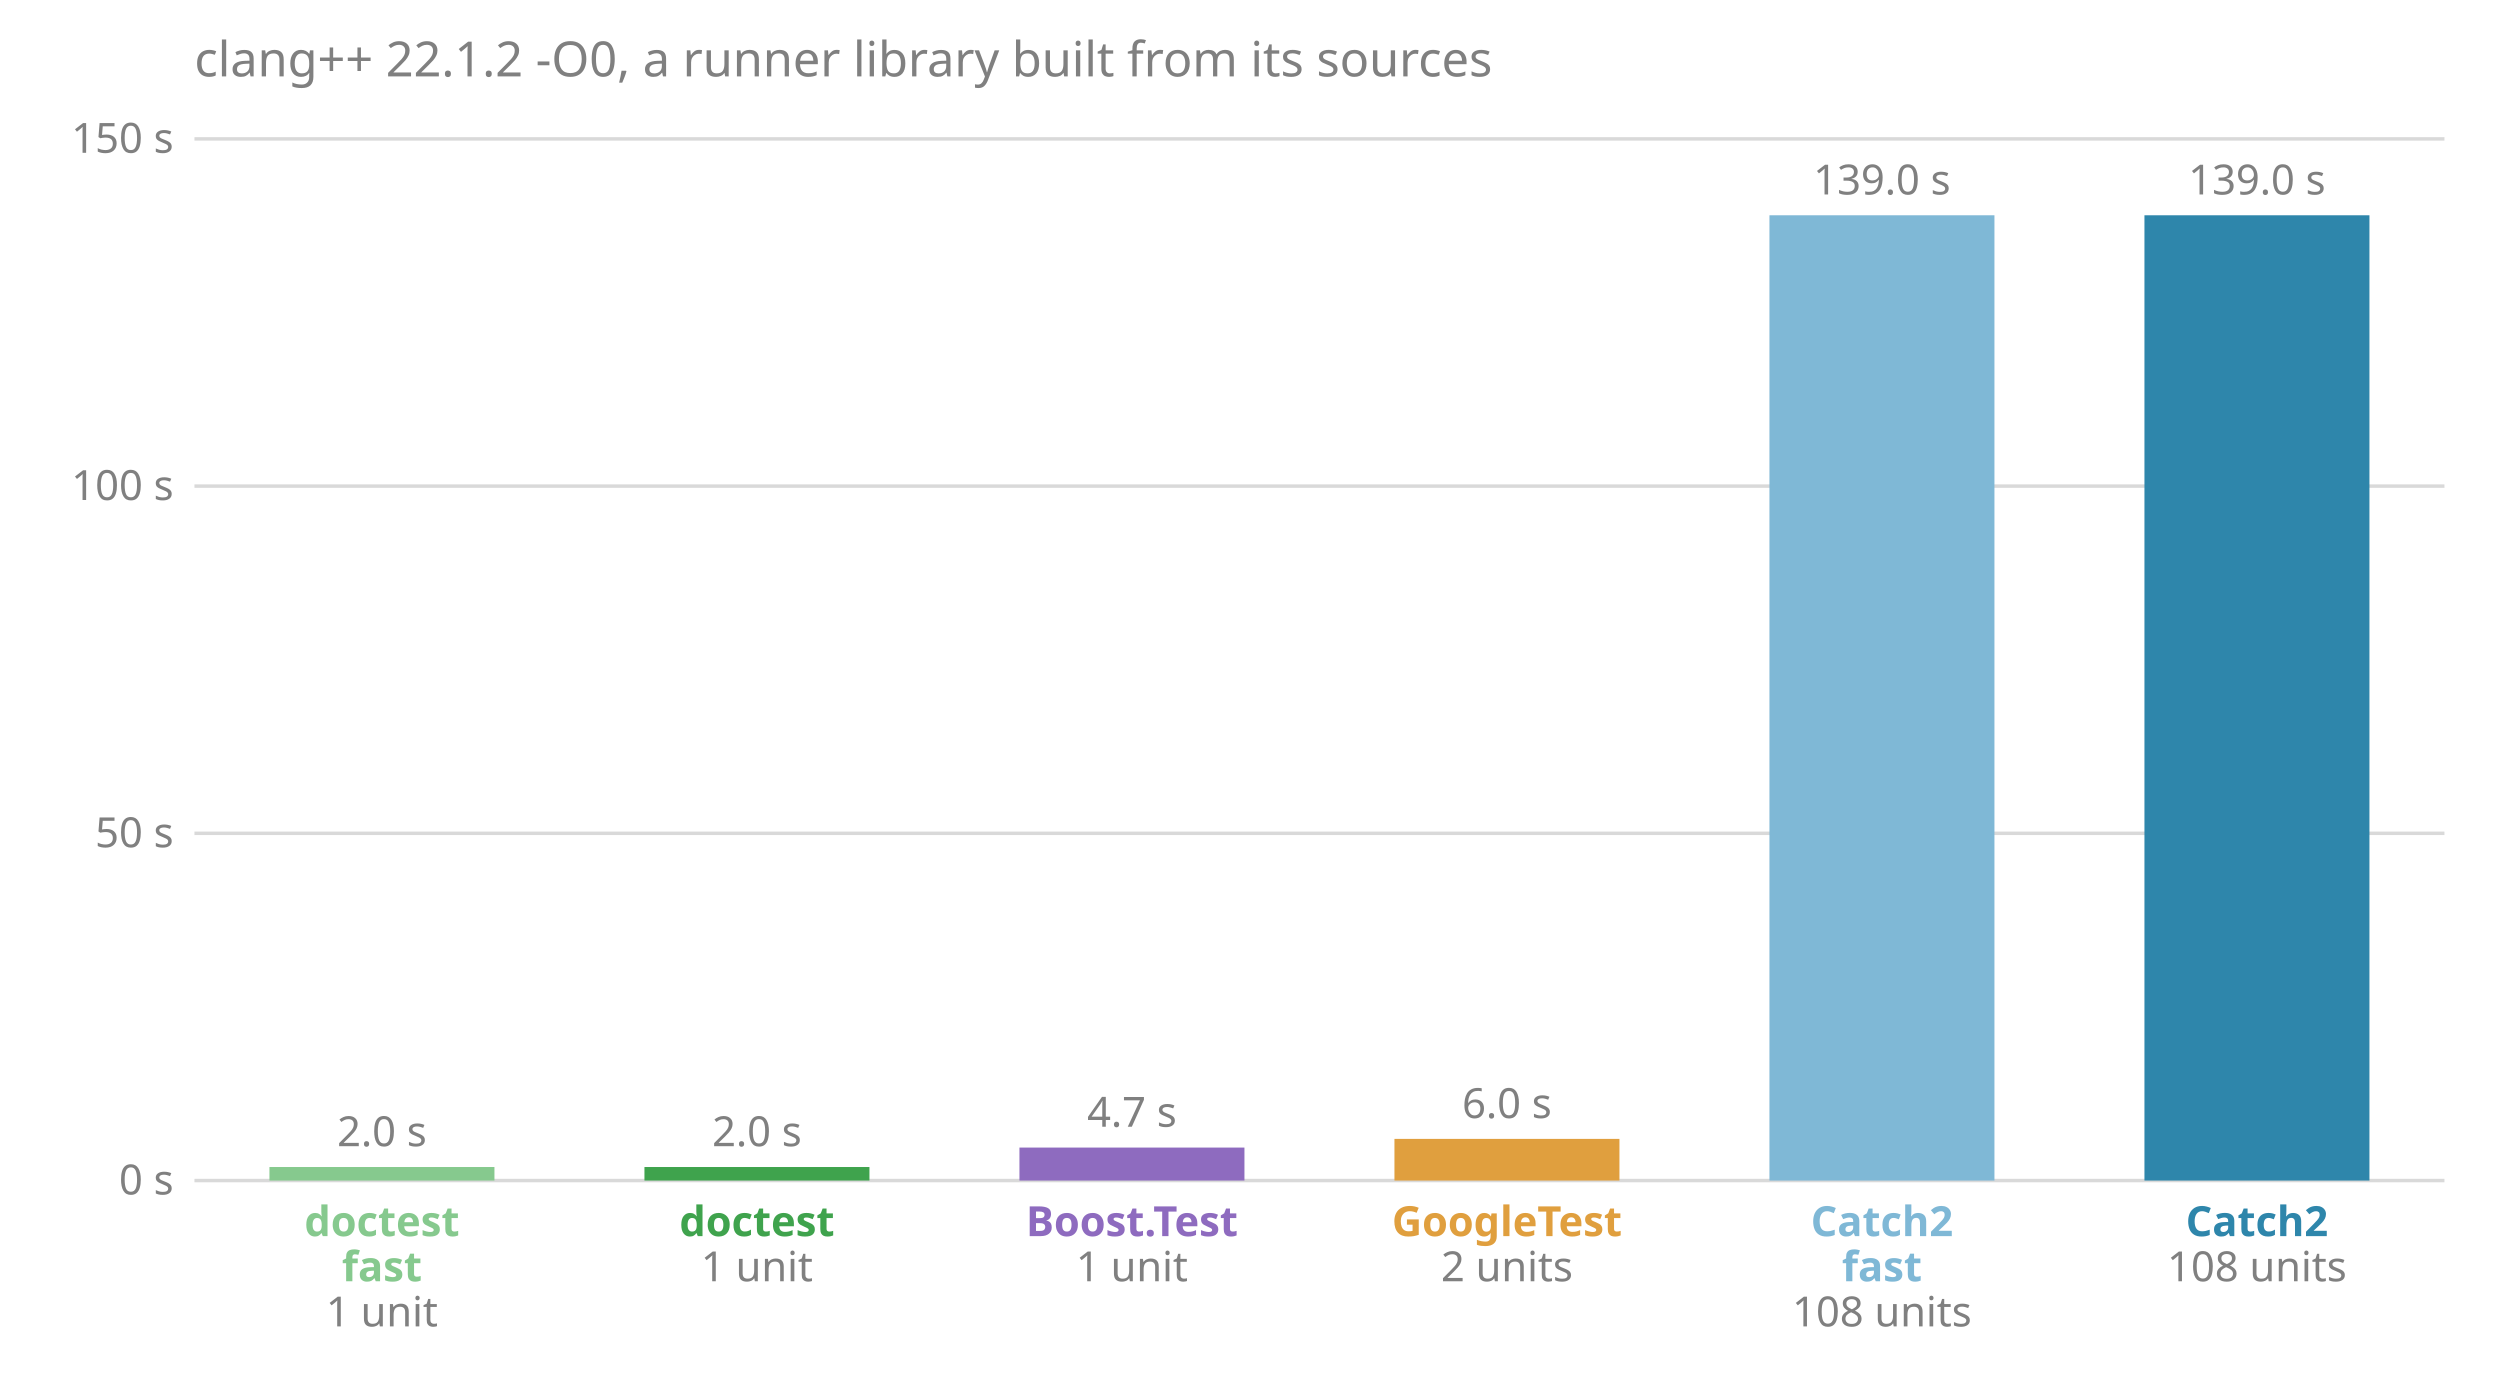
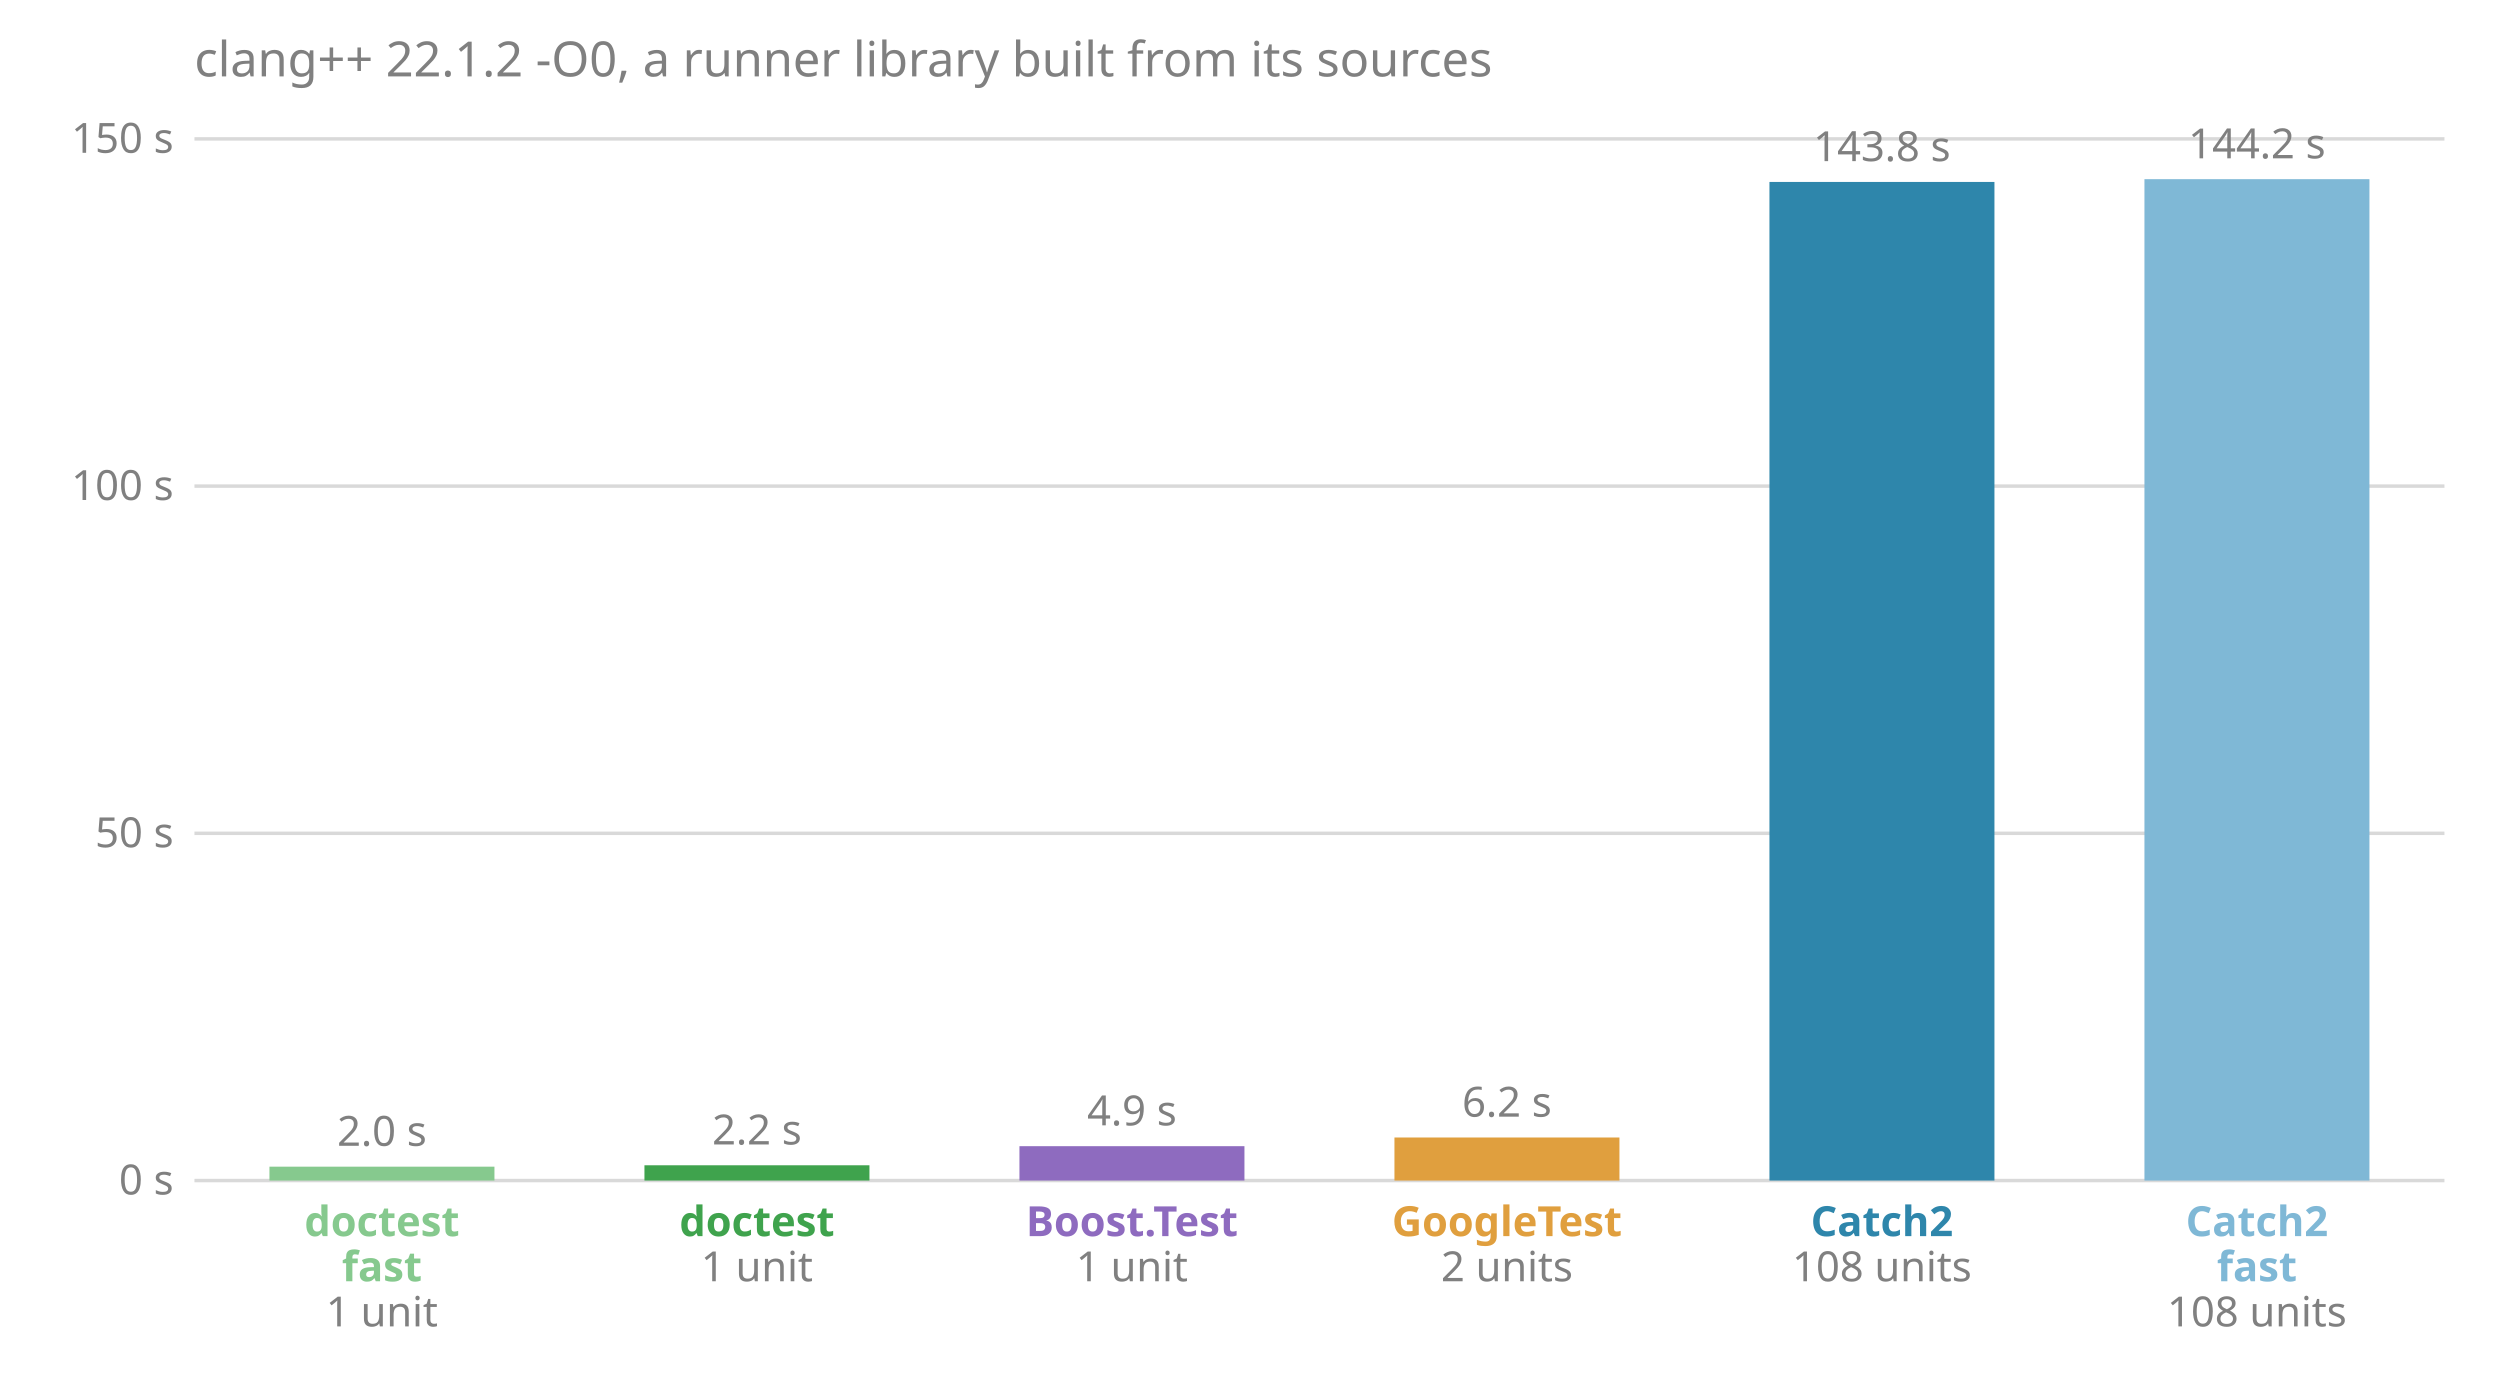
<svg xmlns="http://www.w3.org/2000/svg" viewBox="0 0 720 400" font-family="sans-serif" font-size="12">
  <text x="56.0" y="22.0" fill="#808080" font-size="14">clang++ 22.1.2 -O0, a runner library built from its sources</text>
  <line x1="56.0" x2="704.0" y1="340.0" y2="340.0" stroke="#808080" stroke-opacity="0.3" />
  <text x="50.0" y="344.0" fill="#808080" text-anchor="end">0 s</text>
  <line x1="56.0" x2="704.0" y1="240.0" y2="240.0" stroke="#808080" stroke-opacity="0.3" />
  <text x="50.0" y="244.0" fill="#808080" text-anchor="end">50 s</text>
  <line x1="56.0" x2="704.0" y1="140.0" y2="140.0" stroke="#808080" stroke-opacity="0.3" />
  <text x="50.0" y="144.0" fill="#808080" text-anchor="end">100 s</text>
  <line x1="56.0" x2="704.0" y1="40.0" y2="40.0" stroke="#808080" stroke-opacity="0.3" />
  <text x="50.0" y="44.0" fill="#808080" text-anchor="end">150 s</text>
-   <rect x="77.6" y="336.1" width="64.8" height="3.9" fill="#86c98e" />
-   <text x="110.0" y="330.1" fill="#808080" text-anchor="middle">2.0 s</text>
+   <rect x="77.6" y="336.0" width="64.8" height="4.0" fill="#86c98e" />
+   <text x="110.0" y="330.0" fill="#808080" text-anchor="middle">2.0 s</text>
  <text x="110.0" y="356.0" fill="#86c98e" font-weight="bold" text-anchor="middle">doctest</text>
  <text x="110.0" y="369.0" fill="#86c98e" font-weight="bold" text-anchor="middle">fast</text>
  <text x="110.0" y="382.0" fill="#808080" text-anchor="middle">1 unit</text>
-   <rect x="185.6" y="336.1" width="64.8" height="3.9" fill="#3fa34d" />
-   <text x="218.0" y="330.1" fill="#808080" text-anchor="middle">2.0 s</text>
+   <rect x="185.6" y="335.6" width="64.8" height="4.4" fill="#3fa34d" />
+   <text x="218.0" y="329.6" fill="#808080" text-anchor="middle">2.2 s</text>
  <text x="218.0" y="356.0" fill="#3fa34d" font-weight="bold" text-anchor="middle">doctest</text>
  <text x="218.0" y="369.0" fill="#808080" text-anchor="middle">1 unit</text>
-   <rect x="293.6" y="330.5" width="64.8" height="9.5" fill="#8e6bbf" />
-   <text x="326.0" y="324.5" fill="#808080" text-anchor="middle">4.7 s</text>
+   <rect x="293.6" y="330.1" width="64.8" height="9.9" fill="#8e6bbf" />
+   <text x="326.0" y="324.1" fill="#808080" text-anchor="middle">4.9 s</text>
  <text x="326.0" y="356.0" fill="#8e6bbf" font-weight="bold" text-anchor="middle">Boost.Test</text>
  <text x="326.0" y="369.0" fill="#808080" text-anchor="middle">1 unit</text>
-   <rect x="401.6" y="328.0" width="64.8" height="12.0" fill="#e09f3e" />
-   <text x="434.0" y="322.0" fill="#808080" text-anchor="middle">6.0 s</text>
+   <rect x="401.6" y="327.6" width="64.8" height="12.4" fill="#e09f3e" />
+   <text x="434.0" y="321.6" fill="#808080" text-anchor="middle">6.2 s</text>
  <text x="434.0" y="356.0" fill="#e09f3e" font-weight="bold" text-anchor="middle">GoogleTest</text>
  <text x="434.0" y="369.0" fill="#808080" text-anchor="middle">2 units</text>
-   <rect x="509.6" y="62.0" width="64.8" height="278.0" fill="#7fb8d6" />
-   <text x="542.0" y="56.0" fill="#808080" text-anchor="middle">139.0 s</text>
-   <text x="542.0" y="356.0" fill="#7fb8d6" font-weight="bold" text-anchor="middle">Catch2</text>
-   <text x="542.0" y="369.0" fill="#7fb8d6" font-weight="bold" text-anchor="middle">fast</text>
-   <text x="542.0" y="382.0" fill="#808080" text-anchor="middle">108 units</text>
-   <rect x="617.6" y="62.0" width="64.8" height="278.0" fill="#2e86ab" />
-   <text x="650.0" y="56.0" fill="#808080" text-anchor="middle">139.0 s</text>
-   <text x="650.0" y="356.0" fill="#2e86ab" font-weight="bold" text-anchor="middle">Catch2</text>
-   <text x="650.0" y="369.0" fill="#808080" text-anchor="middle">108 units</text>
+   <rect x="509.6" y="52.4" width="64.8" height="287.6" fill="#2e86ab" />
+   <text x="542.0" y="46.4" fill="#808080" text-anchor="middle">143.8 s</text>
+   <text x="542.0" y="356.0" fill="#2e86ab" font-weight="bold" text-anchor="middle">Catch2</text>
+   <text x="542.0" y="369.0" fill="#808080" text-anchor="middle">108 units</text>
+   <rect x="617.6" y="51.6" width="64.8" height="288.4" fill="#7fb8d6" />
+   <text x="650.0" y="45.6" fill="#808080" text-anchor="middle">144.2 s</text>
+   <text x="650.0" y="356.0" fill="#7fb8d6" font-weight="bold" text-anchor="middle">Catch2</text>
+   <text x="650.0" y="369.0" fill="#7fb8d6" font-weight="bold" text-anchor="middle">fast</text>
+   <text x="650.0" y="382.0" fill="#808080" text-anchor="middle">108 units</text>
</svg>
